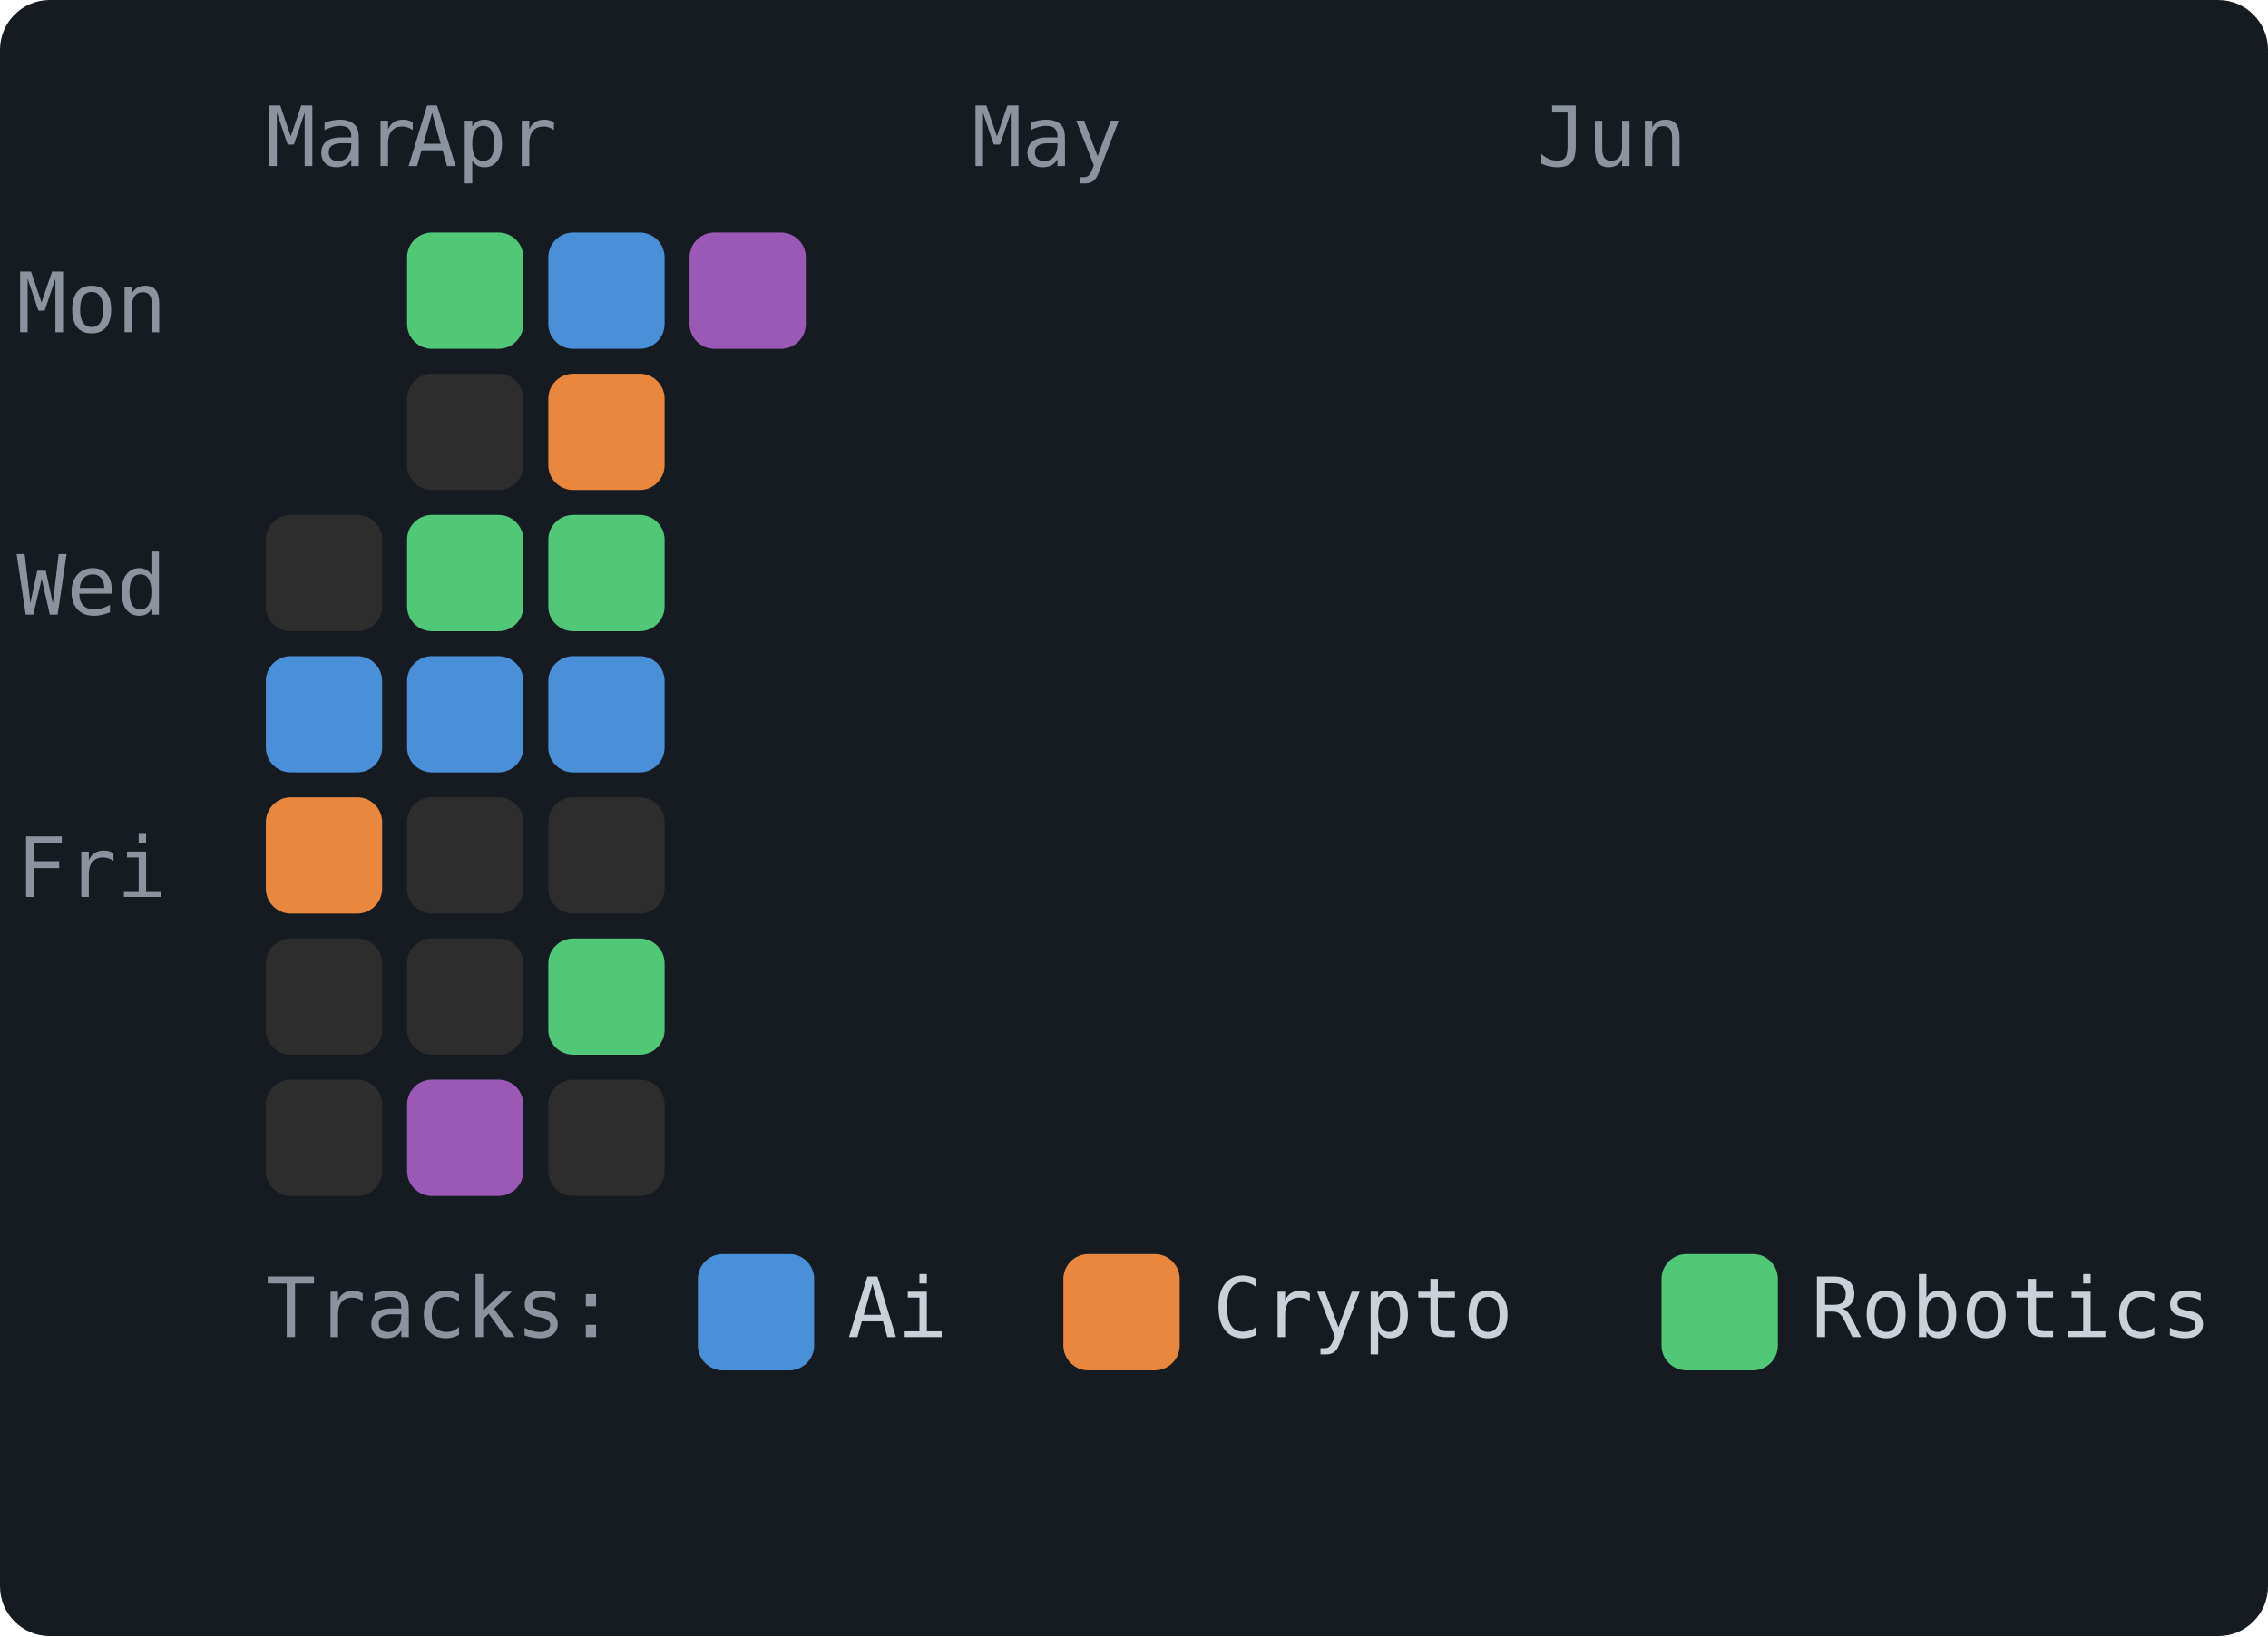
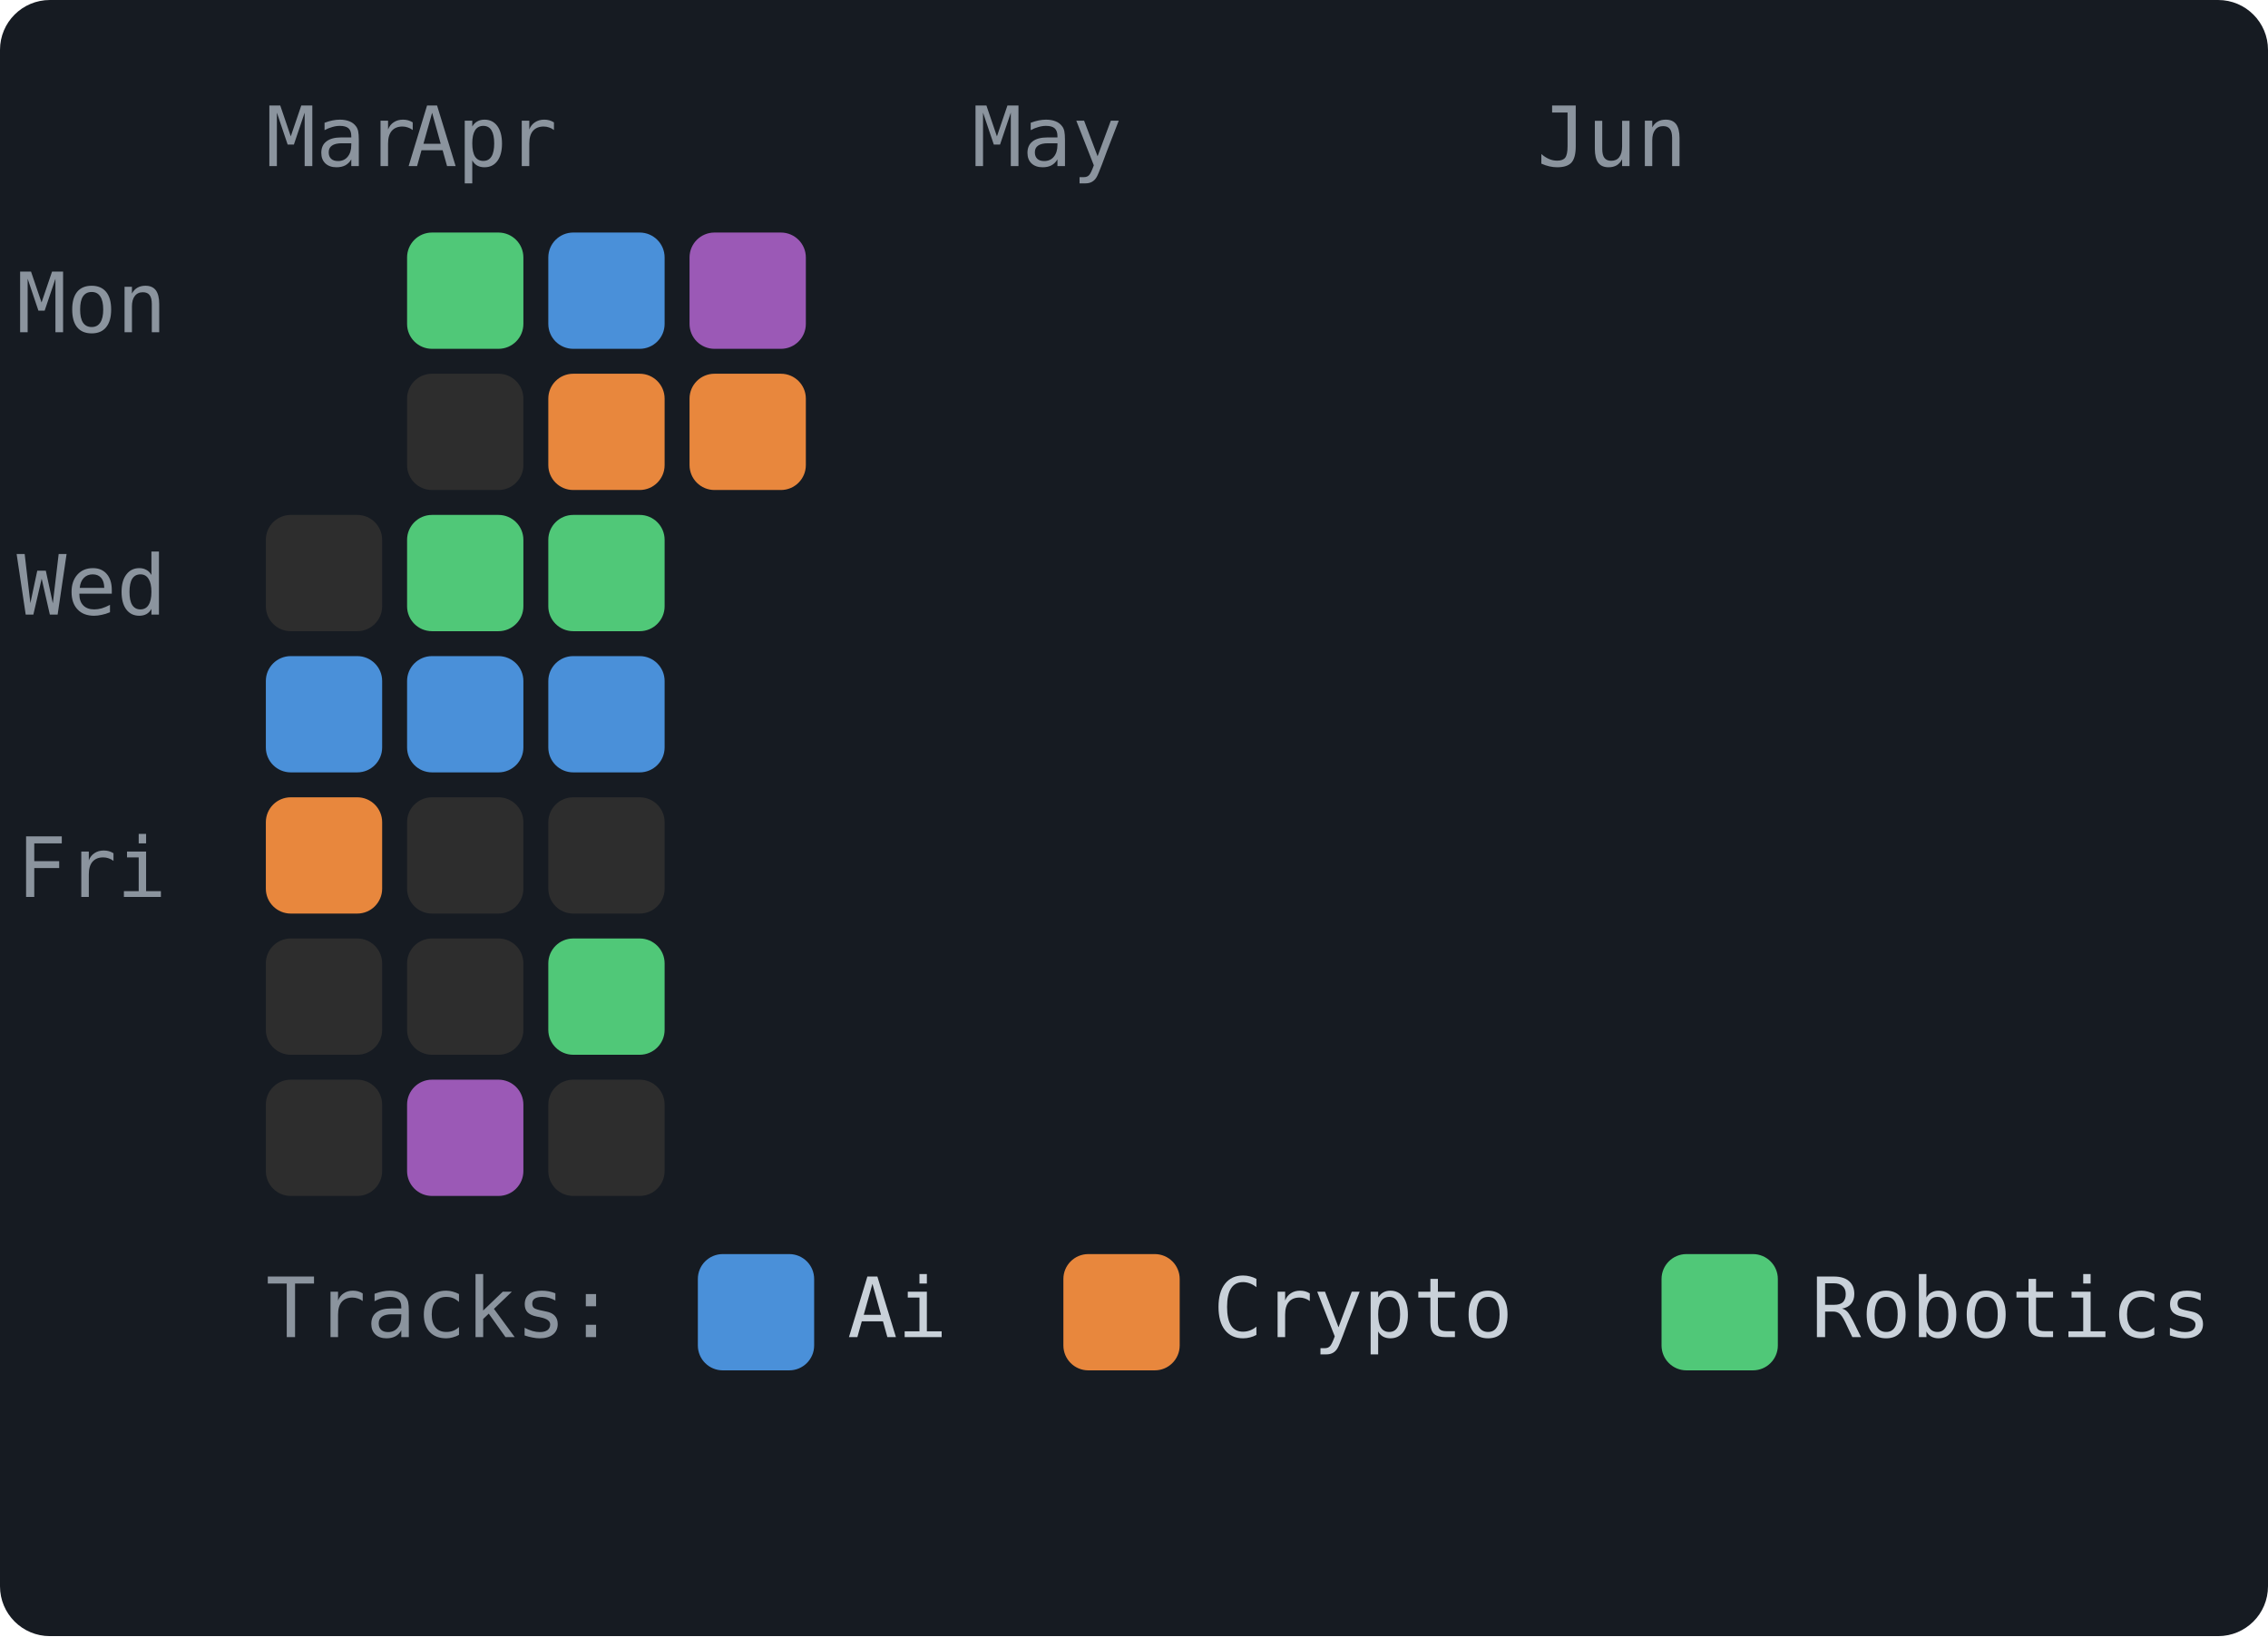
<svg xmlns="http://www.w3.org/2000/svg" width="273" height="197" viewBox="0 0 273 197">
  <rect width="273" height="197" fill="#161B22" rx="6" />
  <text x="2" y="40" fill="#8B949E" font-family="monospace" font-size="10">Mon</text>
  <text x="2" y="74" fill="#8B949E" font-family="monospace" font-size="10">Wed</text>
  <text x="2" y="108" fill="#8B949E" font-family="monospace" font-size="10">Fri</text>
  <text x="32" y="20" fill="#8B949E" font-family="monospace" font-size="10">Mar</text>
  <text x="49" y="20" fill="#8B949E" font-family="monospace" font-size="10">Apr</text>
  <text x="117" y="20" fill="#8B949E" font-family="monospace" font-size="10">May</text>
  <text x="185" y="20" fill="#8B949E" font-family="monospace" font-size="10">Jun</text>
  <rect x="32" y="62" width="14" height="14" rx="3" fill="#2D2D2D" />
  <rect x="32" y="79" width="14" height="14" rx="3" fill="#4A90D9" />
  <rect x="32" y="96" width="14" height="14" rx="3" fill="#E8873D" />
  <rect x="32" y="113" width="14" height="14" rx="3" fill="#2D2D2D" />
  <rect x="32" y="130" width="14" height="14" rx="3" fill="#2D2D2D" />
  <rect x="49" y="28" width="14" height="14" rx="3" fill="#50C878" />
  <rect x="49" y="45" width="14" height="14" rx="3" fill="#2D2D2D" />
  <rect x="49" y="62" width="14" height="14" rx="3" fill="#50C878" />
  <rect x="49" y="79" width="14" height="14" rx="3" fill="#4A90D9" />
  <rect x="49" y="96" width="14" height="14" rx="3" fill="#2D2D2D" />
  <rect x="49" y="113" width="14" height="14" rx="3" fill="#2D2D2D" />
  <rect x="49" y="130" width="14" height="14" rx="3" fill="#9B59B6" />
  <rect x="66" y="28" width="14" height="14" rx="3" fill="#4A90D9" />
  <rect x="66" y="45" width="14" height="14" rx="3" fill="#E8873D" />
  <rect x="66" y="62" width="14" height="14" rx="3" fill="#50C878" />
  <rect x="66" y="79" width="14" height="14" rx="3" fill="#4A90D9" />
  <rect x="66" y="96" width="14" height="14" rx="3" fill="#2D2D2D" />
  <rect x="66" y="113" width="14" height="14" rx="3" fill="#50C878" />
  <rect x="66" y="130" width="14" height="14" rx="3" fill="#2D2D2D" />
  <rect x="83" y="28" width="14" height="14" rx="3" fill="#9B59B6" />
+   <rect x="83" y="45" width="14" height="14" rx="3" fill="#E8873D" />
  <text x="32" y="161" fill="#8B949E" font-family="monospace" font-size="10">Tracks:</text>
  <rect x="84" y="151" width="14" height="14" rx="3" fill="#4A90D9" />
  <text x="102" y="161" fill="#C9D1D9" font-family="monospace" font-size="10">Ai</text>
  <rect x="128" y="151" width="14" height="14" rx="3" fill="#E8873D" />
  <text x="146" y="161" fill="#C9D1D9" font-family="monospace" font-size="10">Crypto</text>
  <rect x="200" y="151" width="14" height="14" rx="3" fill="#50C878" />
  <text x="218" y="161" fill="#C9D1D9" font-family="monospace" font-size="10">Robotics</text>
  <rect x="286" y="151" width="14" height="14" rx="3" fill="#9B59B6" />
  <text x="304" y="161" fill="#C9D1D9" font-family="monospace" font-size="10">Integration</text>
  <rect x="393" y="151" width="14" height="14" rx="3" fill="#2D2D2D" />
  <text x="411" y="161" fill="#C9D1D9" font-family="monospace" font-size="10">No activity</text>
</svg>
